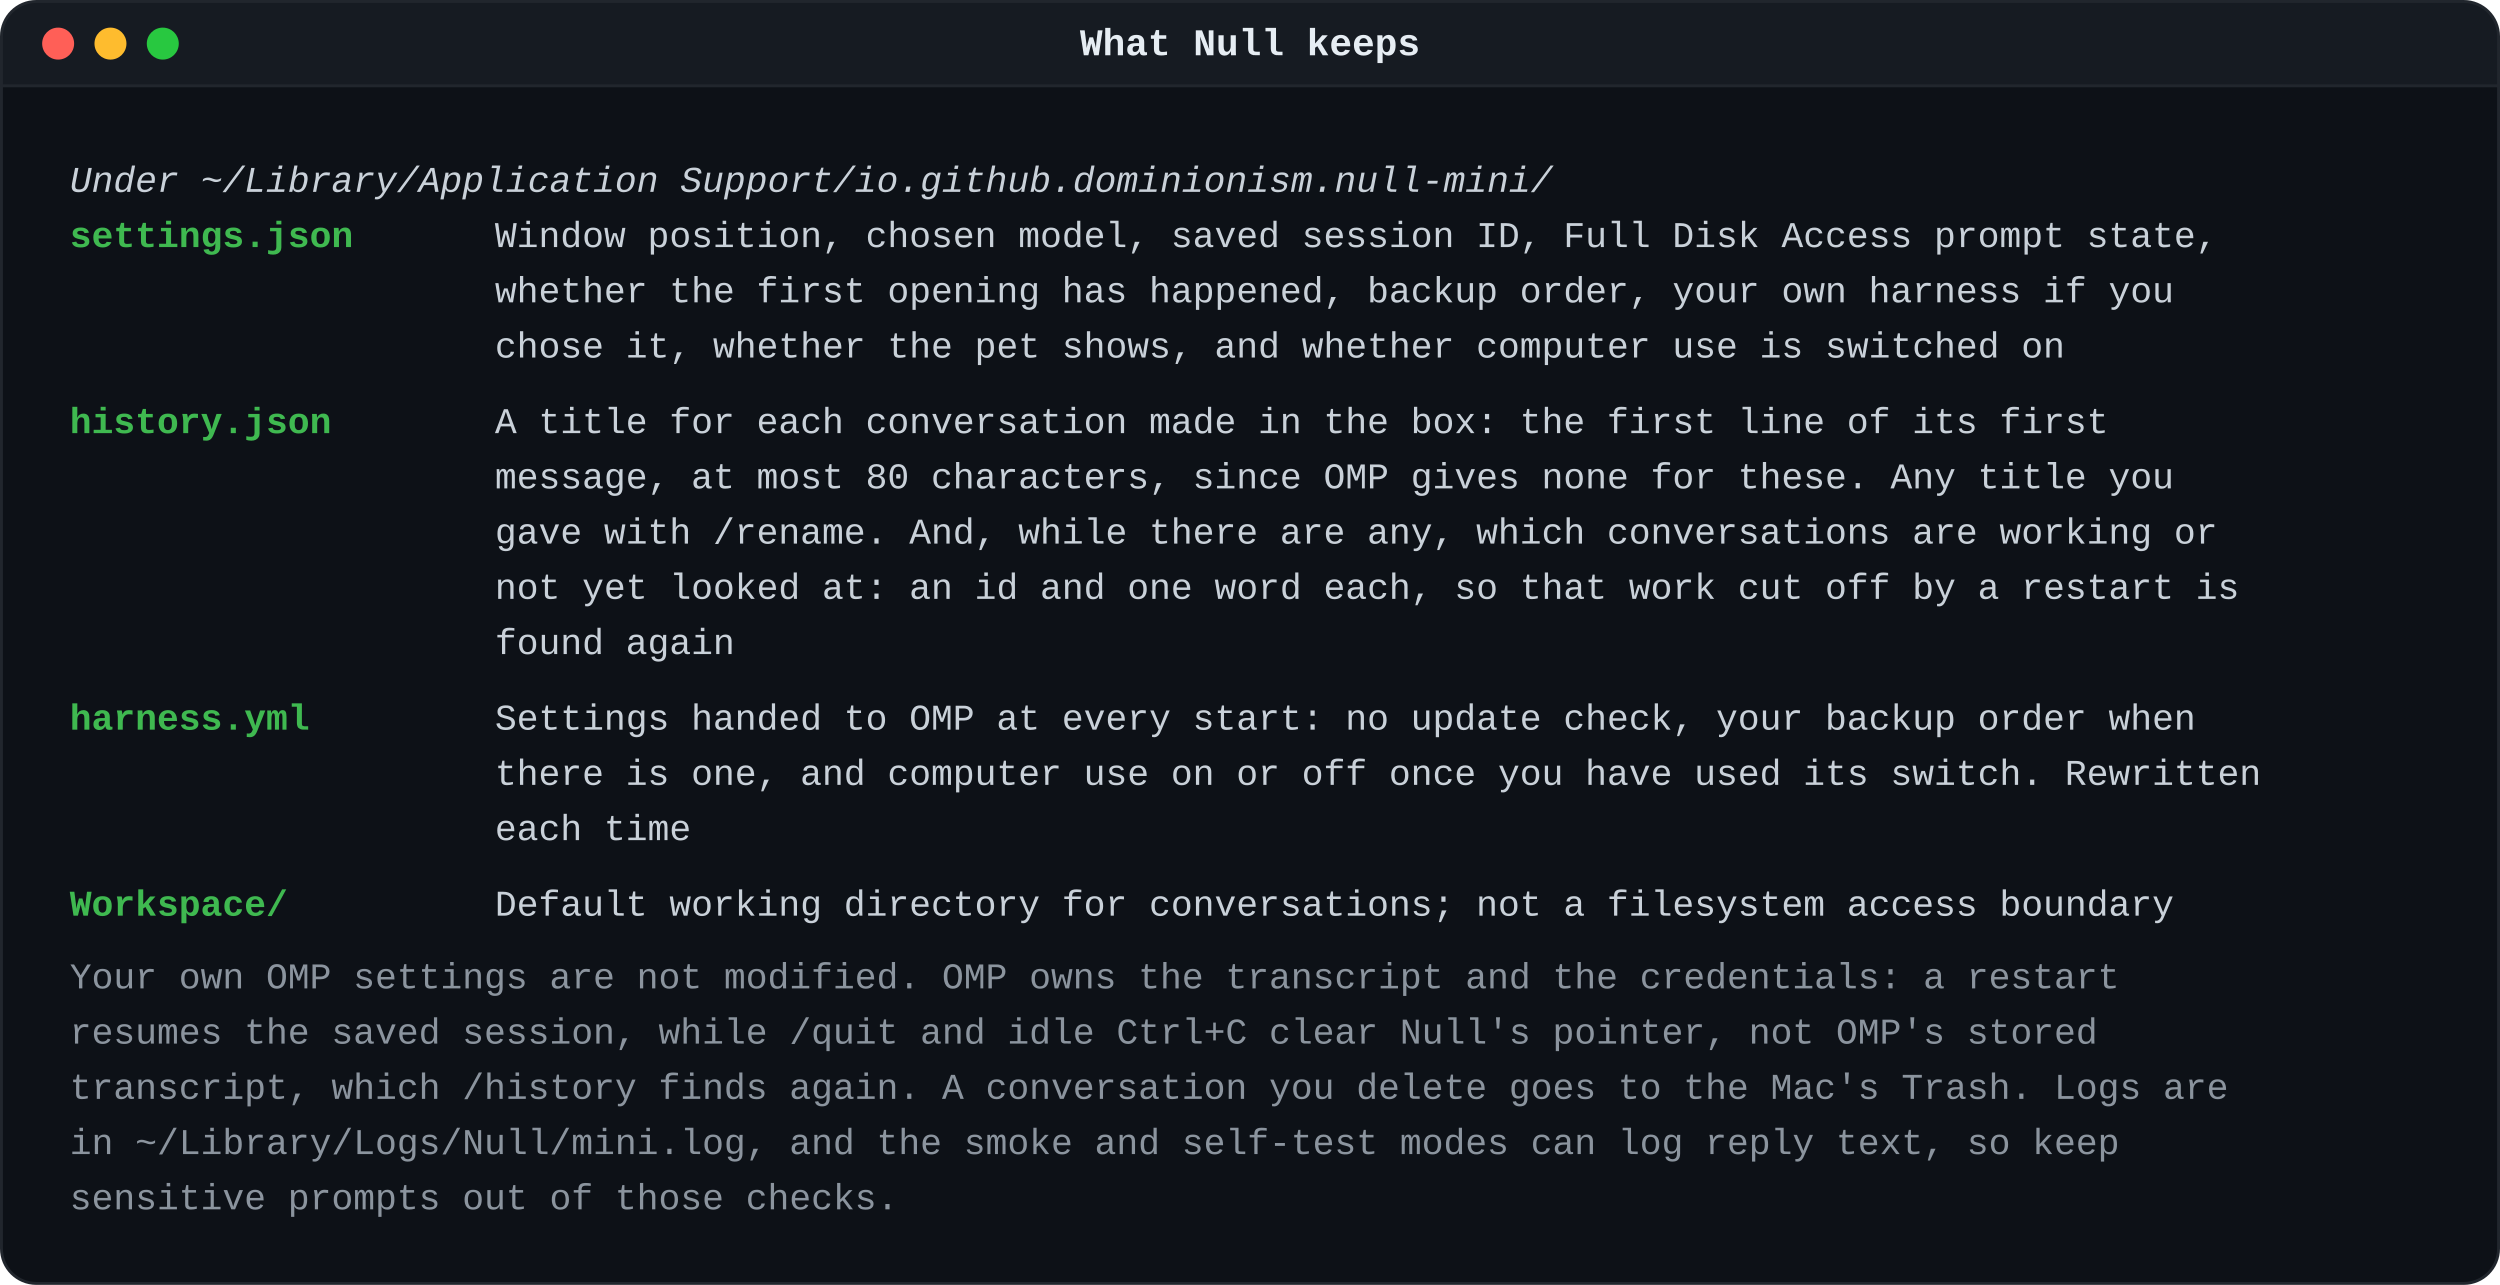
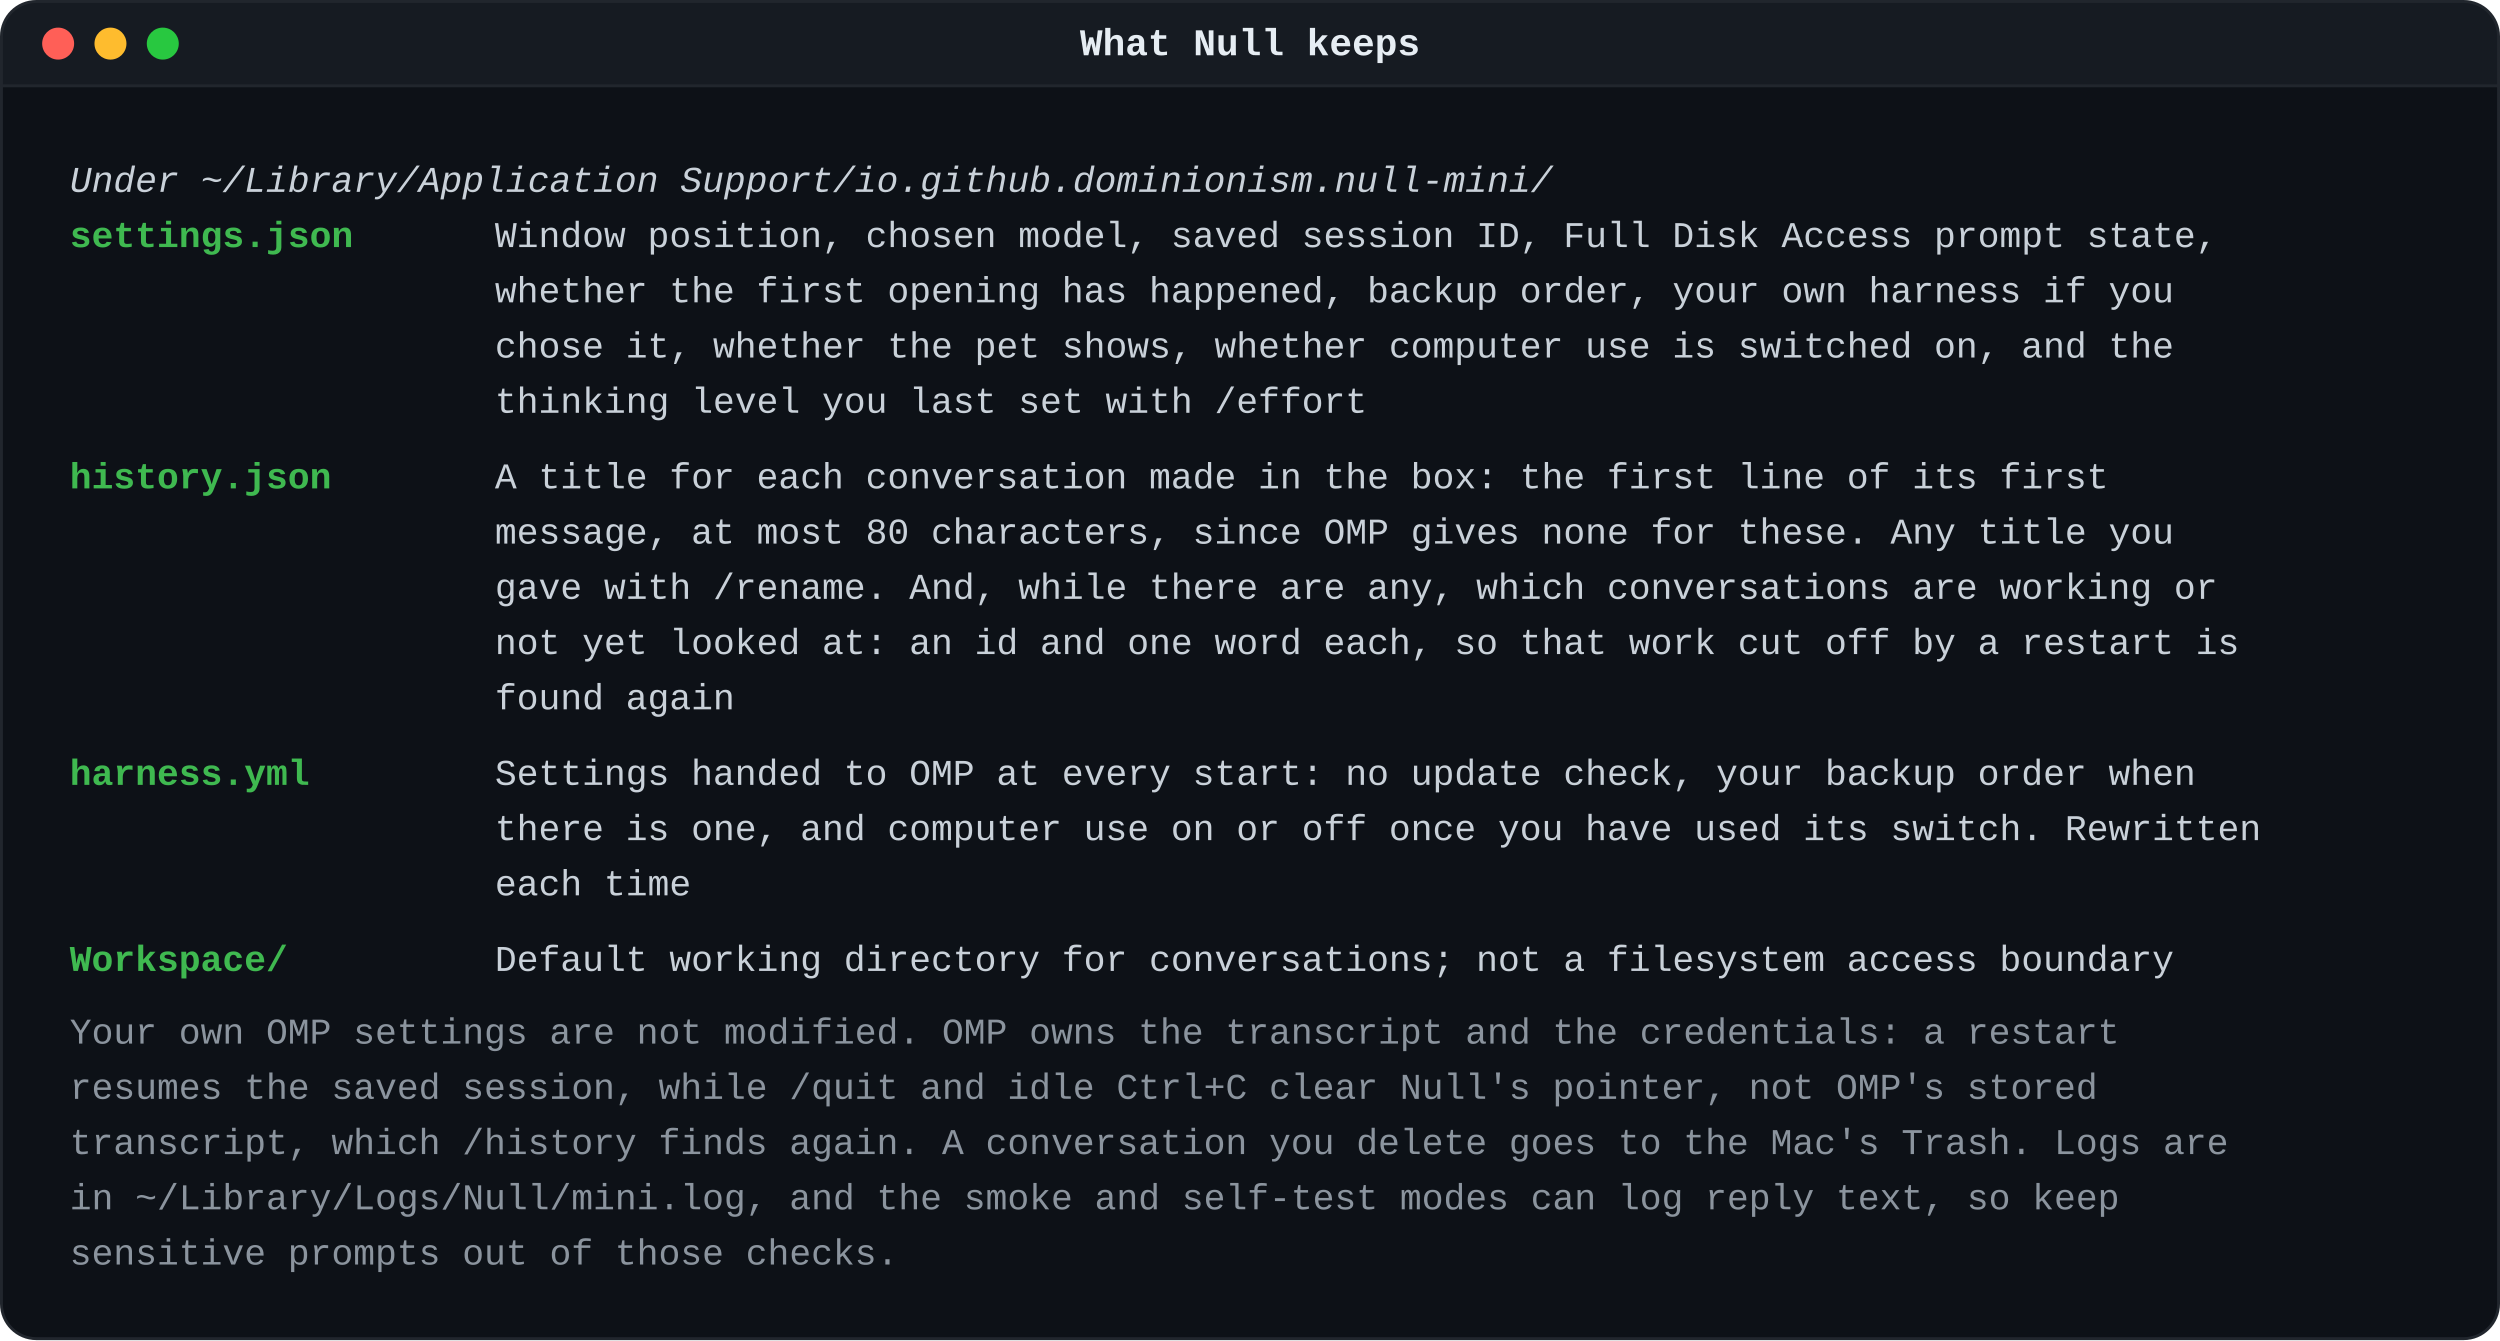
- <svg xmlns="http://www.w3.org/2000/svg" viewBox="0 0 860 442" width="860" height="442" fill="none" role="img" aria-label="What Null keeps. Under ~/Library/Application Support/io.github.dominionism.null-mini/ settings.json: Window position, chosen model, saved session ID, Full Disk Access prompt state, whether the first opening has happened, backup order, your own harness if you chose it, whether the pet shows, and whether computer use is switched on history.json: A title for each conversation made in the box: the first line of its first message, at most 80 characters, since OMP gives none for these. Any title you gave with /rename. And, while there are any, which conversations are working or not yet looked at: an id and one word each, so that work cut off by a restart is found again harness.yml: Settings handed to OMP at every start: no update check, your backup order when there is one, and computer use on or off once you have used its switch. Rewritten each time Workspace/: Default working directory for conversations; not a filesystem access boundary Your own OMP settings are not modified. OMP owns the transcript and the credentials: a restart resumes the saved session, while /quit and idle Ctrl+C clear Null's pointer, not OMP's stored transcript, which /history finds again. A conversation you delete goes to the Mac's Trash. Logs are in ~/Library/Logs/Null/mini.log, and the smoke and self-test modes can log reply text, so keep sensitive prompts out of those checks.">
+ <svg xmlns="http://www.w3.org/2000/svg" viewBox="0 0 860 461" width="860" height="461" fill="none" role="img" aria-label="What Null keeps. Under ~/Library/Application Support/io.github.dominionism.null-mini/ settings.json: Window position, chosen model, saved session ID, Full Disk Access prompt state, whether the first opening has happened, backup order, your own harness if you chose it, whether the pet shows, whether computer use is switched on, and the thinking level you last set with /effort history.json: A title for each conversation made in the box: the first line of its first message, at most 80 characters, since OMP gives none for these. Any title you gave with /rename. And, while there are any, which conversations are working or not yet looked at: an id and one word each, so that work cut off by a restart is found again harness.yml: Settings handed to OMP at every start: no update check, your backup order when there is one, and computer use on or off once you have used its switch. Rewritten each time Workspace/: Default working directory for conversations; not a filesystem access boundary Your own OMP settings are not modified. OMP owns the transcript and the credentials: a restart resumes the saved session, while /quit and idle Ctrl+C clear Null's pointer, not OMP's stored transcript, which /history finds again. A conversation you delete goes to the Mac's Trash. Logs are in ~/Library/Logs/Null/mini.log, and the smoke and self-test modes can log reply text, so keep sensitive prompts out of those checks.">
  <style>
    text { font-family: ui-monospace,SFMono-Regular,'SF Mono',Menlo,Consolas,'Liberation Mono',monospace; }
    .rise { animation: rise .35s ease-out both; }
    .fade { animation: fade .4s ease-out both; }
    .blink { animation: blink 1.1s steps(1) infinite; }
    @keyframes rise { from { opacity: 0; transform: translateY(4px); } }
    @keyframes fade { from { opacity: 0; } }
    @keyframes blink { 50% { opacity: 0; } }
    @keyframes hold { 0%, 99.9% { opacity: 1; } 100% { opacity: 0; } }
    @media (prefers-reduced-motion: reduce) { * { animation: none !important; } }
  </style>
  <clipPath id="win">
-     <rect x="0.5" y="0.5" width="859" height="441" rx="12" />
+     <rect x="0.5" y="0.5" width="859" height="460" rx="12" />
  </clipPath>
  <g clip-path="url(#win)">
-     <rect width="860" height="442" fill="#0D1117" />
+     <rect width="860" height="461" fill="#0D1117" />
    <rect width="860" height="30" fill="#161B22" />
    <path d="M0 29.5H860" stroke="#21262D" />
    <circle cx="20" cy="15.0" r="5.5" fill="#FF5F57" />
    <circle cx="38" cy="15.0" r="5.5" fill="#FEBC2E" />
    <circle cx="56" cy="15.0" r="5.5" fill="#28C840" />
    <text x="430.0" y="19.0" font-size="13" font-weight="600" fill="#E6EDF3" text-anchor="middle">What Null keeps</text>
    <text x="24" y="66.0" font-size="12.5" fill="#C9D1D9" font-style="italic">Under ~/Library/Application Support/io.github.dominionism.null-mini/</text>
    <text x="24" y="85.0" font-size="12.5" font-weight="700" fill="#3FB950">settings.json</text>
    <text x="170.25" y="85.0" font-size="12.5" fill="#C9D1D9">Window position, chosen model, saved session ID, Full Disk Access prompt state,</text>
    <text x="170.25" y="104.0" font-size="12.5" fill="#C9D1D9">whether the first opening has happened, backup order, your own harness if you</text>
-     <text x="170.25" y="123.0" font-size="12.5" fill="#C9D1D9">chose it, whether the pet shows, and whether computer use is switched on</text>
-     <text x="24" y="149.0" font-size="12.5" font-weight="700" fill="#3FB950">history.json</text>
-     <text x="170.25" y="149.0" font-size="12.5" fill="#C9D1D9">A title for each conversation made in the box: the first line of its first</text>
-     <text x="170.25" y="168.0" font-size="12.5" fill="#C9D1D9">message, at most 80 characters, since OMP gives none for these. Any title you</text>
-     <text x="170.25" y="187.0" font-size="12.5" fill="#C9D1D9">gave with /rename. And, while there are any, which conversations are working or</text>
-     <text x="170.25" y="206.0" font-size="12.5" fill="#C9D1D9">not yet looked at: an id and one word each, so that work cut off by a restart is</text>
-     <text x="170.25" y="225.0" font-size="12.5" fill="#C9D1D9">found again</text>
-     <text x="24" y="251.0" font-size="12.5" font-weight="700" fill="#3FB950">harness.yml</text>
-     <text x="170.25" y="251.0" font-size="12.5" fill="#C9D1D9">Settings handed to OMP at every start: no update check, your backup order when</text>
-     <text x="170.25" y="270.0" font-size="12.5" fill="#C9D1D9">there is one, and computer use on or off once you have used its switch. Rewritten</text>
-     <text x="170.25" y="289.0" font-size="12.5" fill="#C9D1D9">each time</text>
-     <text x="24" y="315.0" font-size="12.5" font-weight="700" fill="#3FB950">Workspace/</text>
-     <text x="170.25" y="315.0" font-size="12.5" fill="#C9D1D9">Default working directory for conversations; not a filesystem access boundary</text>
-     <text x="24" y="340.0" font-size="12.5" fill="#8B949E">Your own OMP settings are not modified. OMP owns the transcript and the credentials: a restart</text>
-     <text x="24" y="359.0" font-size="12.5" fill="#8B949E">resumes the saved session, while /quit and idle Ctrl+C clear Null's pointer, not OMP's stored</text>
-     <text x="24" y="378.0" font-size="12.5" fill="#8B949E">transcript, which /history finds again. A conversation you delete goes to the Mac's Trash. Logs are</text>
-     <text x="24" y="397.0" font-size="12.5" fill="#8B949E">in ~/Library/Logs/Null/mini.log, and the smoke and self-test modes can log reply text, so keep</text>
-     <text x="24" y="416.0" font-size="12.5" fill="#8B949E">sensitive prompts out of those checks.</text>
+     <text x="170.25" y="123.0" font-size="12.5" fill="#C9D1D9">chose it, whether the pet shows, whether computer use is switched on, and the</text>
+     <text x="170.25" y="142.0" font-size="12.5" fill="#C9D1D9">thinking level you last set with /effort</text>
+     <text x="24" y="168.0" font-size="12.5" font-weight="700" fill="#3FB950">history.json</text>
+     <text x="170.25" y="168.0" font-size="12.5" fill="#C9D1D9">A title for each conversation made in the box: the first line of its first</text>
+     <text x="170.25" y="187.0" font-size="12.5" fill="#C9D1D9">message, at most 80 characters, since OMP gives none for these. Any title you</text>
+     <text x="170.25" y="206.0" font-size="12.5" fill="#C9D1D9">gave with /rename. And, while there are any, which conversations are working or</text>
+     <text x="170.25" y="225.0" font-size="12.5" fill="#C9D1D9">not yet looked at: an id and one word each, so that work cut off by a restart is</text>
+     <text x="170.25" y="244.0" font-size="12.5" fill="#C9D1D9">found again</text>
+     <text x="24" y="270.0" font-size="12.5" font-weight="700" fill="#3FB950">harness.yml</text>
+     <text x="170.25" y="270.0" font-size="12.5" fill="#C9D1D9">Settings handed to OMP at every start: no update check, your backup order when</text>
+     <text x="170.25" y="289.0" font-size="12.5" fill="#C9D1D9">there is one, and computer use on or off once you have used its switch. Rewritten</text>
+     <text x="170.25" y="308.0" font-size="12.5" fill="#C9D1D9">each time</text>
+     <text x="24" y="334.0" font-size="12.5" font-weight="700" fill="#3FB950">Workspace/</text>
+     <text x="170.25" y="334.0" font-size="12.5" fill="#C9D1D9">Default working directory for conversations; not a filesystem access boundary</text>
+     <text x="24" y="359.0" font-size="12.5" fill="#8B949E">Your own OMP settings are not modified. OMP owns the transcript and the credentials: a restart</text>
+     <text x="24" y="378.0" font-size="12.5" fill="#8B949E">resumes the saved session, while /quit and idle Ctrl+C clear Null's pointer, not OMP's stored</text>
+     <text x="24" y="397.0" font-size="12.5" fill="#8B949E">transcript, which /history finds again. A conversation you delete goes to the Mac's Trash. Logs are</text>
+     <text x="24" y="416.0" font-size="12.5" fill="#8B949E">in ~/Library/Logs/Null/mini.log, and the smoke and self-test modes can log reply text, so keep</text>
+     <text x="24" y="435.0" font-size="12.5" fill="#8B949E">sensitive prompts out of those checks.</text>
  </g>
-   <rect x="0.5" y="0.5" width="859" height="441" rx="12" stroke="#21262D" />
+   <rect x="0.5" y="0.5" width="859" height="460" rx="12" stroke="#21262D" />
</svg>
